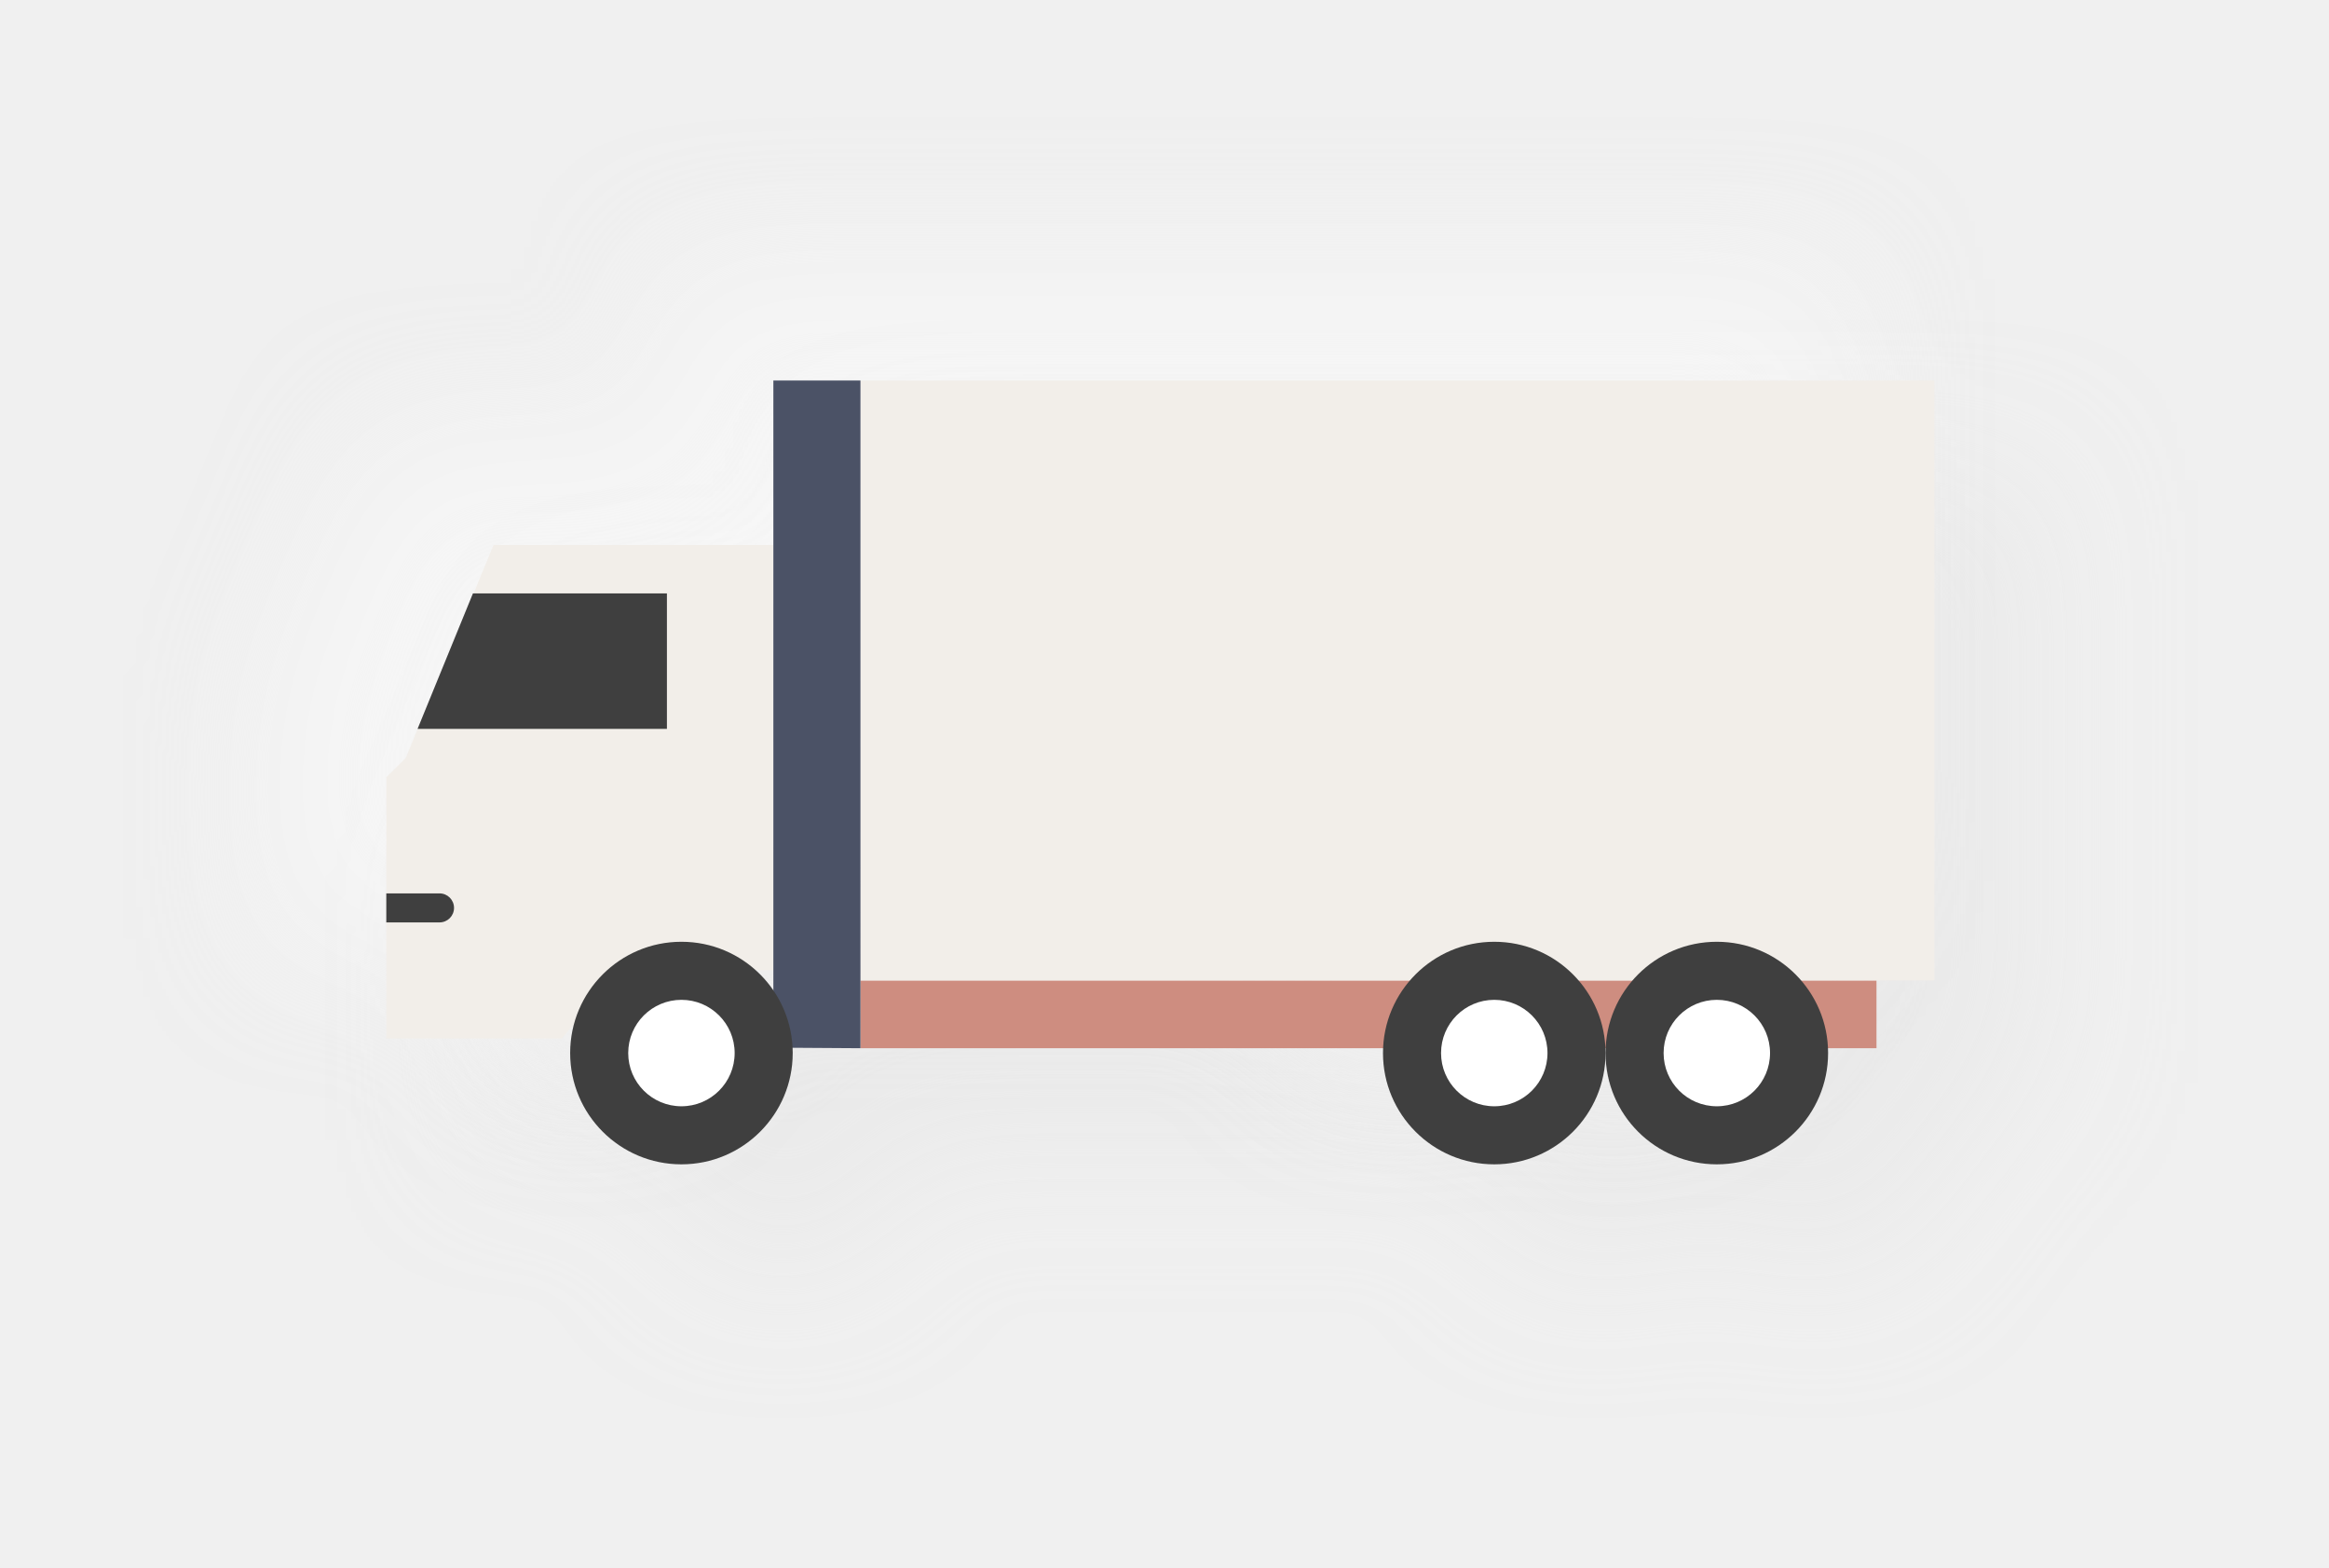
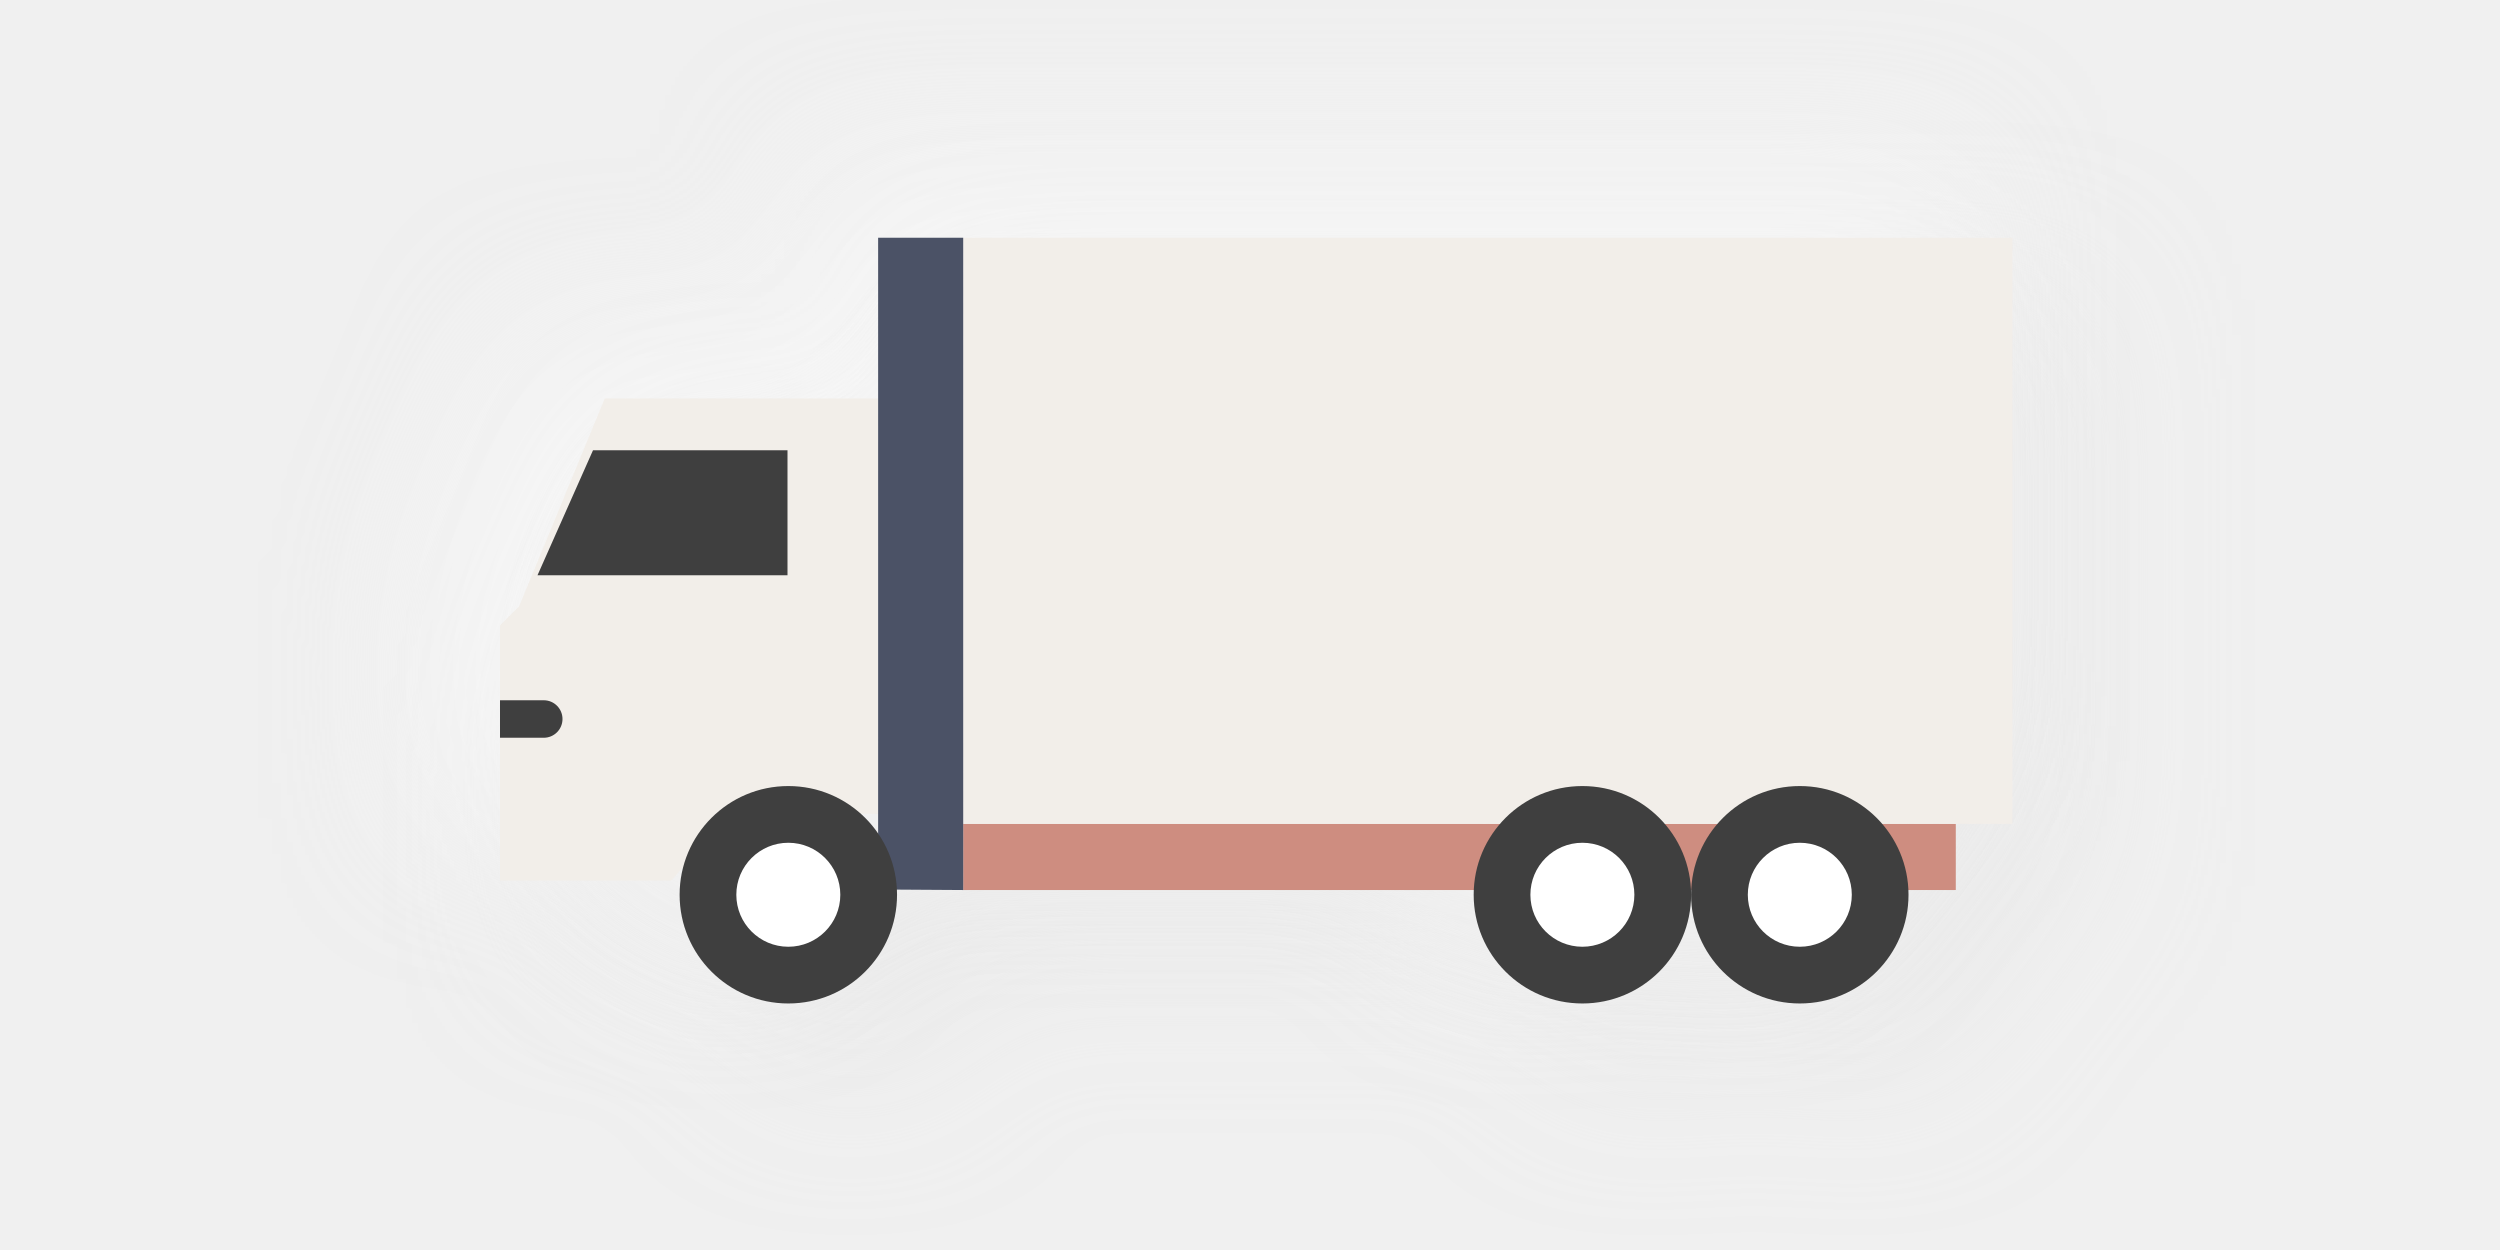
- <svg xmlns="http://www.w3.org/2000/svg" fill="none" height="140" viewBox="0 0 208 140" width="208">
-   <filter id="a" color-interpolation-filters="sRGB" filterUnits="userSpaceOnUse" height="142" width="208" x="0" y="-2.021">
-     <feFlood flood-opacity="0" result="BackgroundImageFix" />
-     <feColorMatrix in="SourceAlpha" type="matrix" values="0 0 0 0 0 0 0 0 0 0 0 0 0 0 0 0 0 0 127 0" />
-     <feOffset dx="9" dy="9" />
-     <feGaussianBlur stdDeviation="6" />
-     <feColorMatrix type="matrix" values="0 0 0 0 0.9 0 0 0 0 0.9 0 0 0 0 0.9 0 0 0 0.5 0" />
-     <feBlend in2="BackgroundImageFix" mode="normal" result="effect1_dropShadow" />
-     <feColorMatrix in="SourceAlpha" type="matrix" values="0 0 0 0 0 0 0 0 0 0 0 0 0 0 0 0 0 0 127 0" />
-     <feOffset dx="-9" dy="-9" />
-     <feGaussianBlur stdDeviation="6" />
-     <feColorMatrix type="matrix" values="0 0 0 0 0.99 0 0 0 0 0.99 0 0 0 0 0.99 0 0 0 0.5 0" />
-     <feBlend in2="effect1_dropShadow" mode="normal" result="effect2_dropShadow" />
-     <feBlend in="SourceGraphic" in2="effect2_dropShadow" mode="normal" result="shape" />
-   </filter>
-   <clipPath id="b">
-     <path d="m21 18.979h166v100h-166z" />
-   </clipPath>
-   <g filter="url(#a)">
-     <g clip-path="url(#b)">
-       <path d="m69.068 48.67h-24.992l-7.835 19.012-1.741 1.728v23.333h.889 14.78l2.425-2.826c1.732-2.178 4.374-3.431 7.156-3.394l9.317.123z" fill="#f2eee9" />
-       <path d="m76.846 87.559h90.741v6.049h-90.741z" fill="#ce8d80" />
-       <path d="m172.761 33.979h-95.915v53.58h95.915z" fill="#f2eee9" />
-       <path d="m76.846 33.979h-7.778v59.579l7.778.05z" fill="#4b5266" />
-       <circle cx="60.858" cy="94.04" fill="#3f3f3f" r="9.938" />
-       <circle cx="60.858" cy="94.04" fill="#fff" r="4.753" />
-       <circle cx="133.451" cy="94.04" fill="#3f3f3f" r="9.938" />
-       <circle cx="133.451" cy="94.04" fill="#fff" r="4.753" />
-       <circle cx="153.327" cy="94.04" fill="#3f3f3f" r="9.938" />
-       <circle cx="153.327" cy="94.04" fill="#fff" r="4.753" />
-       <g fill="#3f3f3f">
-         <path d="m59.562 65.09h-22.27l4.946-12.099h17.324z" />
-         <path d="m39.253 82.374h-4.753v-2.593h4.753c.716 0 1.296.58 1.296 1.296 0 .716-.58 1.296-1.296 1.296z" />
-       </g>
-     </g>
+ <svg xmlns="http://www.w3.org/2000/svg" width="200" height="100" viewBox="0 0 200 100" fill="none">
+   <g filter="url(#filter0_dd)">
+     <path d="M70.25 31.877H48.38L41.524 48.515L40 50.027V70.446H40.778H53.712L55.834 67.973C57.35 66.067 59.662 64.971 62.097 65.003L70.25 65.111V31.877Z" fill="#F2EEE9" />
+     <path d="M77.056 65.909H156.463V71.203H77.056V65.909Z" fill="#CE8D80" />
+     <path d="M160.991 19.021H77.056V65.909H160.991L160.991 19.021Z" fill="#F2EEE9" />
+     <path d="M77.056 19.021L70.25 19.021L70.25 71.159L77.056 71.203V19.021Z" fill="#4B5266" />
+     <path d="M71.763 71.581C71.763 76.384 67.869 80.278 63.066 80.278C58.262 80.278 54.369 76.384 54.369 71.581C54.369 66.778 58.262 62.884 63.066 62.884C67.869 62.884 71.763 66.778 71.763 71.581Z" fill="#3F3F3F" />
+     <path d="M67.225 71.581C67.225 73.878 65.363 75.74 63.066 75.74C60.769 75.74 58.906 73.878 58.906 71.581C58.906 69.284 60.769 67.421 63.066 67.421C65.363 67.421 67.225 69.284 67.225 71.581Z" fill="white" />
+     <path d="M135.288 71.581C135.288 76.384 131.394 80.278 126.591 80.278C121.788 80.278 117.894 76.384 117.894 71.581C117.894 66.778 121.788 62.884 126.591 62.884C131.394 62.884 135.288 66.778 135.288 71.581Z" fill="#3F3F3F" />
+     <path d="M130.75 71.581C130.75 73.878 128.888 75.74 126.591 75.74C124.293 75.74 122.431 73.878 122.431 71.581C122.431 69.284 124.293 67.421 126.591 67.421C128.888 67.421 130.75 69.284 130.75 71.581Z" fill="white" />
+     <path d="M152.681 71.581C152.681 76.384 148.788 80.278 143.984 80.278C139.181 80.278 135.288 76.384 135.288 71.581C135.288 66.778 139.181 62.884 143.984 62.884C148.788 62.884 152.681 66.778 152.681 71.581Z" fill="#3F3F3F" />
+     <path d="M148.144 71.581C148.144 73.878 146.281 75.74 143.984 75.74C141.687 75.74 139.825 73.878 139.825 71.581C139.825 69.284 141.687 67.421 143.984 67.421C146.281 67.421 148.144 69.284 148.144 71.581Z" fill="white" />
+     <path d="M63 46.021H43L47.441 36.021H63V46.021Z" fill="#3F3F3F" />
+     <path d="M43.5 59.021H40V56.021H43.5C44.328 56.021 45 56.693 45 57.521C45 58.35 44.328 59.021 43.5 59.021Z" fill="#3F3F3F" />
  </g>
+   <defs>
+     <filter id="filter0_dd" x="-17" y="-17" width="234" height="134" filterUnits="userSpaceOnUse" color-interpolation-filters="sRGB">
+       <feFlood flood-opacity="0" result="BackgroundImageFix" />
+       <feColorMatrix in="SourceAlpha" type="matrix" values="0 0 0 0 0 0 0 0 0 0 0 0 0 0 0 0 0 0 127 0" />
+       <feOffset dx="5" dy="5" />
+       <feGaussianBlur stdDeviation="6" />
+       <feColorMatrix type="matrix" values="0 0 0 0 0.9 0 0 0 0 0.9 0 0 0 0 0.9 0 0 0 0.5 0" />
+       <feBlend mode="normal" in2="BackgroundImageFix" result="effect1_dropShadow" />
+       <feColorMatrix in="SourceAlpha" type="matrix" values="0 0 0 0 0 0 0 0 0 0 0 0 0 0 0 0 0 0 127 0" />
+       <feOffset dx="-5" dy="-5" />
+       <feGaussianBlur stdDeviation="6" />
+       <feColorMatrix type="matrix" values="0 0 0 0 0.99 0 0 0 0 0.99 0 0 0 0 0.99 0 0 0 0.5 0" />
+       <feBlend mode="normal" in2="effect1_dropShadow" result="effect2_dropShadow" />
+       <feBlend mode="normal" in="SourceGraphic" in2="effect2_dropShadow" result="shape" />
+     </filter>
+   </defs>
</svg>
